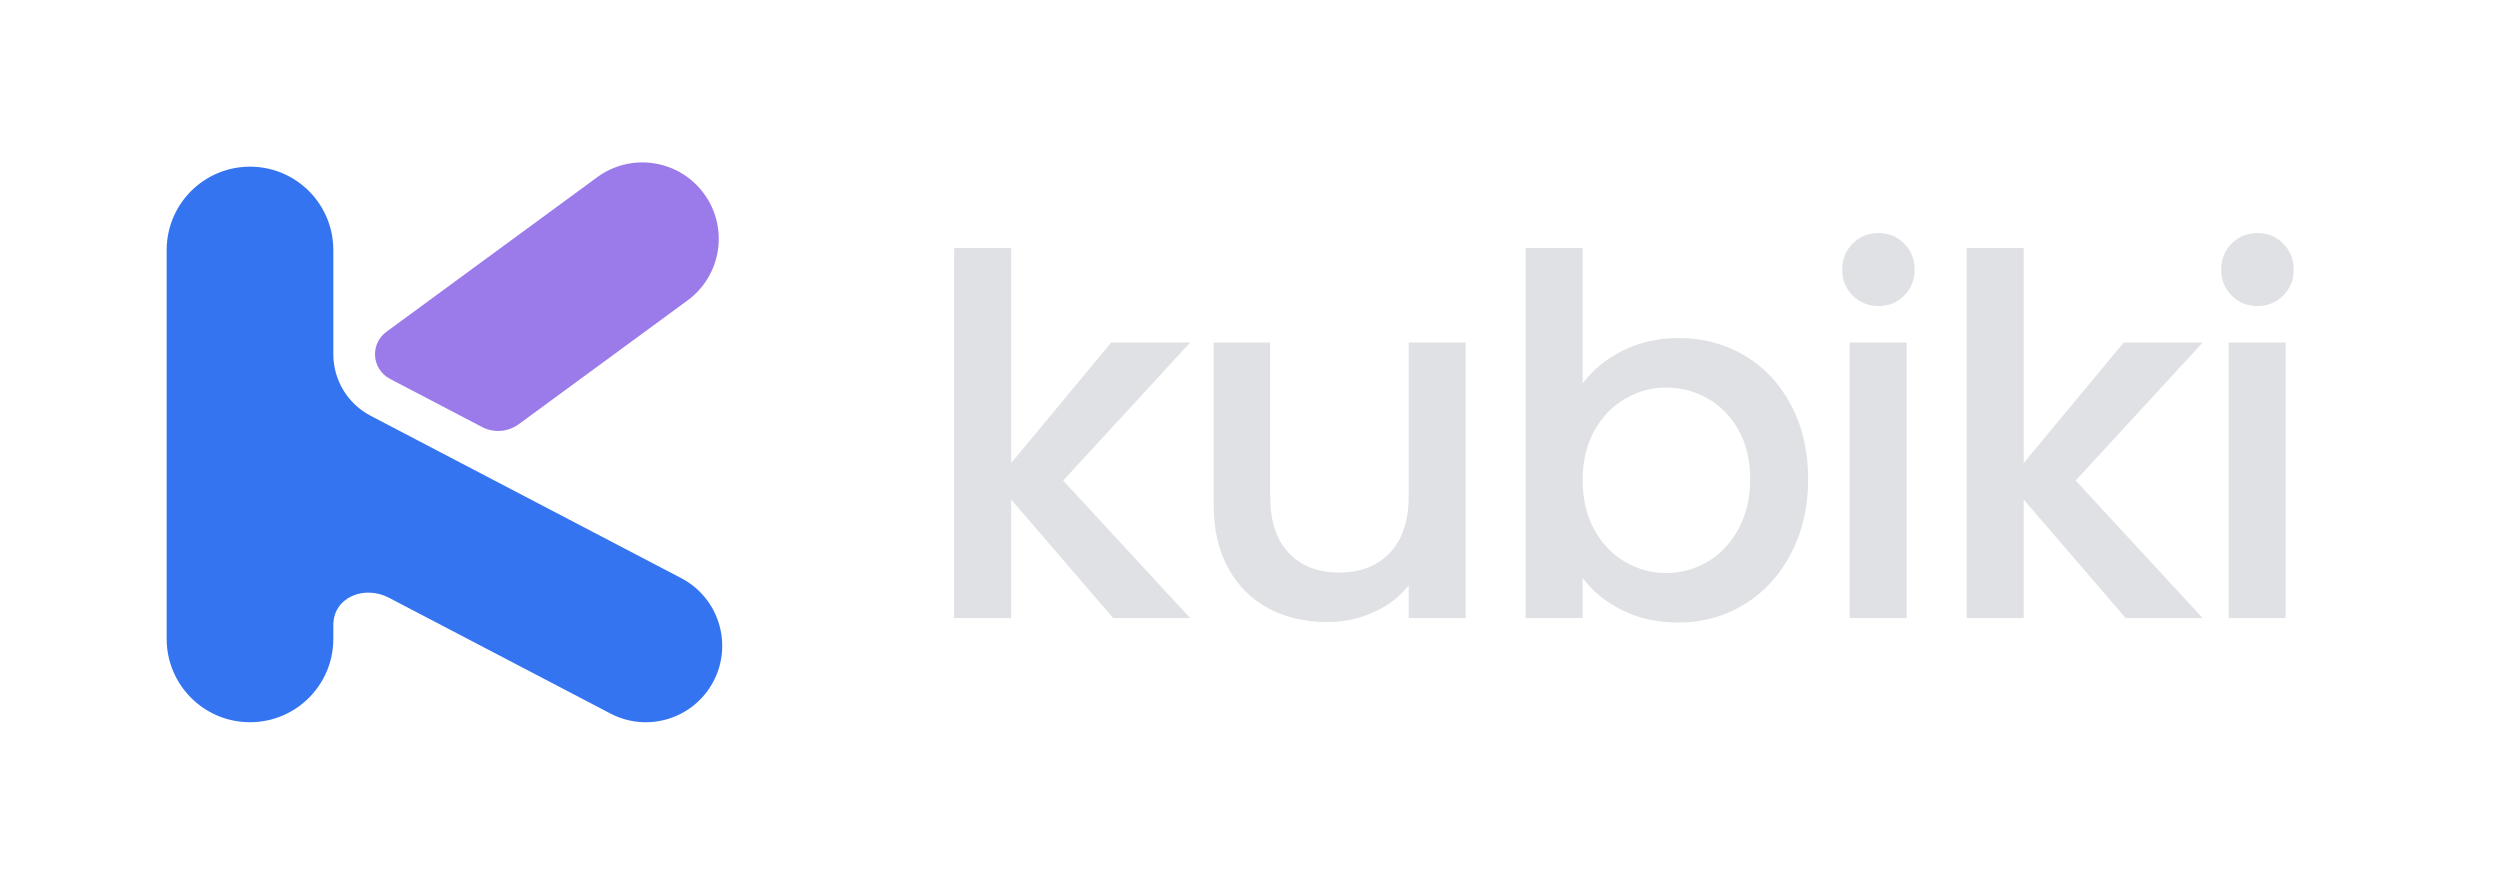
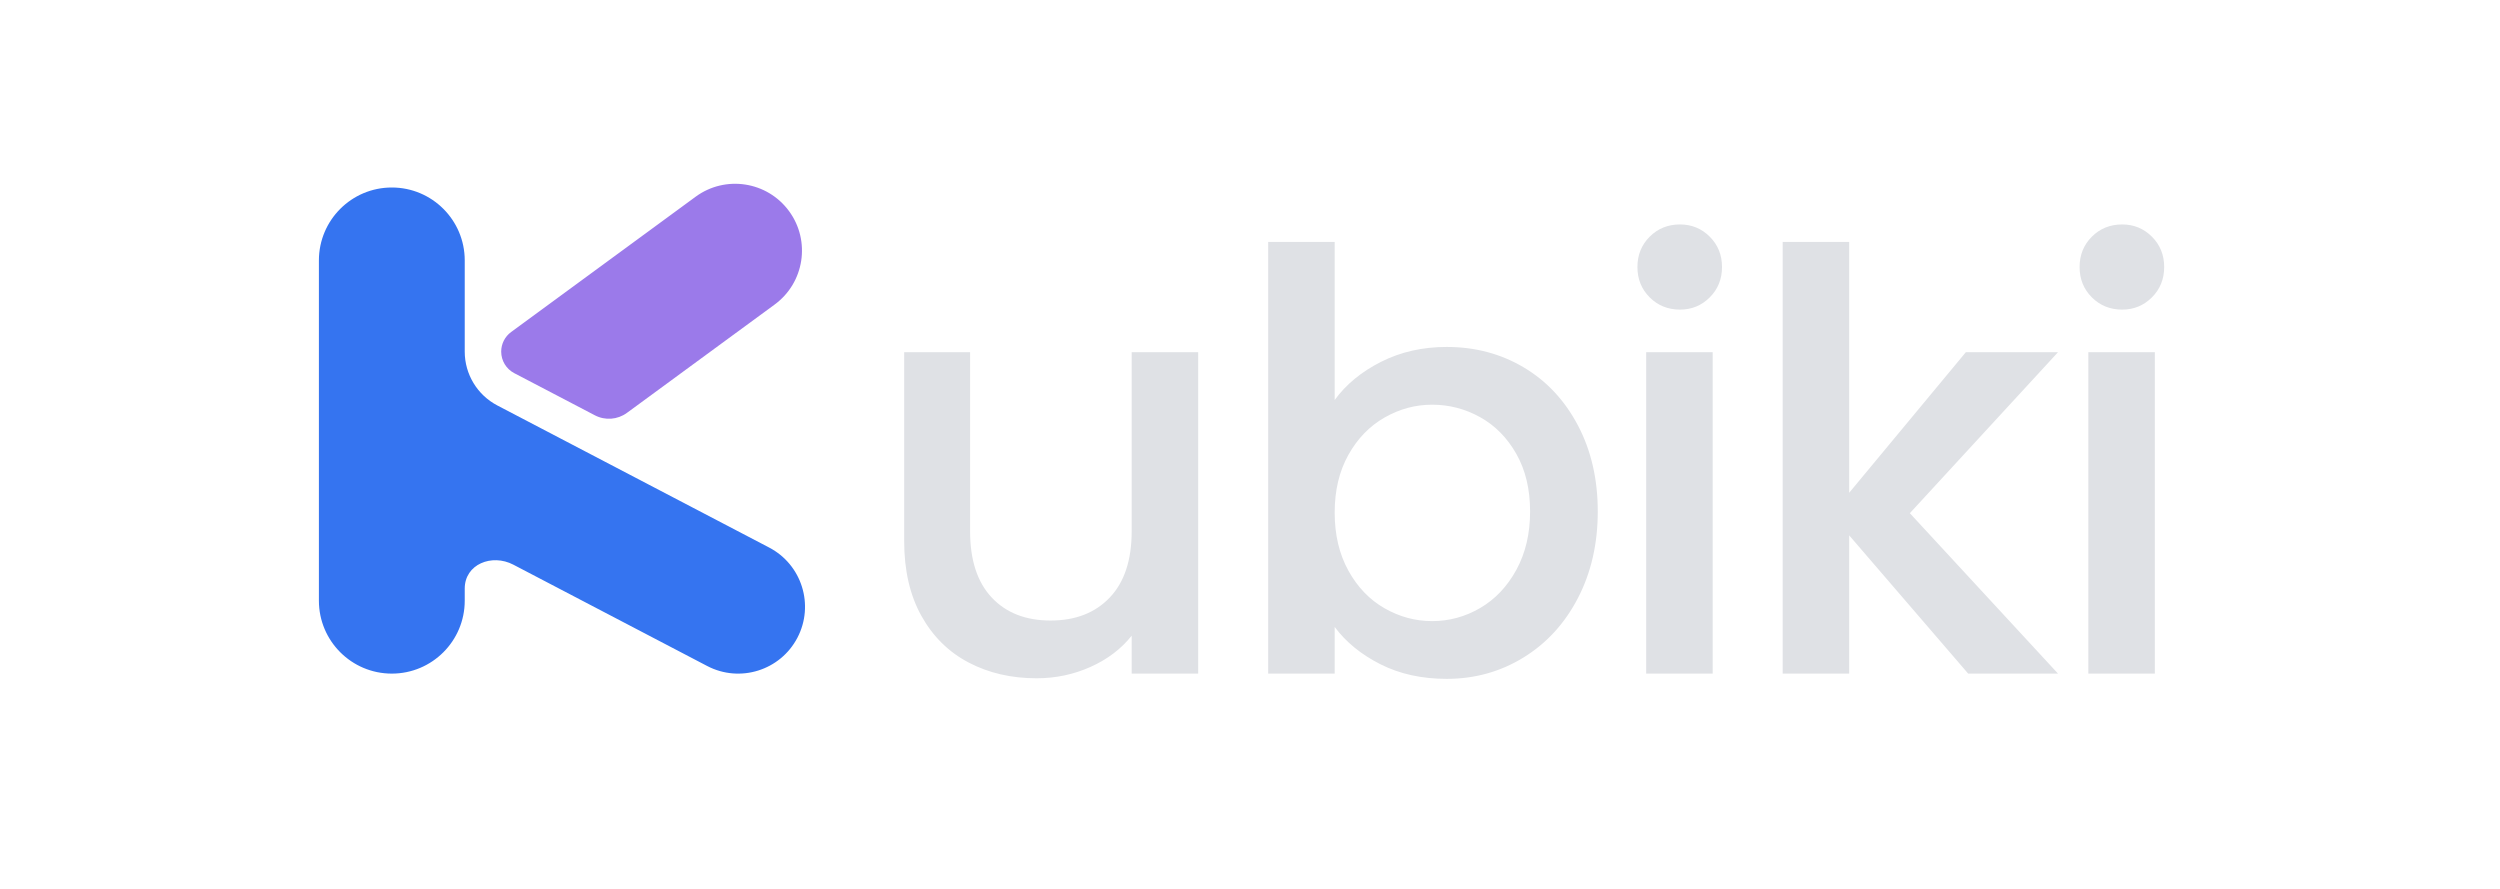
<svg xmlns="http://www.w3.org/2000/svg" width="360" height="128" viewBox="0 0 360 128">
-   <g>
-     <g>
-       <path d="M36 24 C42.627 24 48 29.373 48 36 L48 51.009 C48 54.731 50.068 58.146 53.367 59.871 L98.096 83.252 C103.48 86.066 105.563 92.712 102.748 98.096 C99.934 103.48 93.288 105.563 87.904 102.748 L56 86.071 C52.455 84.218 48 86 48 90 L48 92 C48 98.627 42.627 104 36 104 C29.373 104 24 98.627 24 92 L24 36 C24 29.373 29.373 24 36 24 Z" fill="#3574f0" />
-       <path d="M55.635 47.783 L85.995 25.519 C90.894 21.926 97.778 22.985 101.37 27.884 C104.963 32.783 103.904 39.667 99.005 43.26 L74.69 61.091 C73.152 62.218 71.107 62.373 69.417 61.49 L56.147 54.553 C54.827 53.864 54 52.498 54 51.009 C54 49.734 54.607 48.536 55.635 47.783 Z" fill="#9b7aea" />
+   <g id="Kubiki___Brand_identity" data-name="Kubiki / Brand identity">
+     <g id="kubiki-logo-color-dark">
+       <path id="kubiki-logo-color-dark___flowing_body" data-name="kubiki-logo-color-dark / flowing body" d="M56.422 27 C62.221 27 66.922 31.701 66.922 37.5 L66.922 50.632 C66.922 53.89 68.732 56.878 71.619 58.387 L110.756 78.845 C115.467 81.308 117.289 87.123 114.827 91.834 C112.364 96.545 106.549 98.367 101.838 95.905 L73.922 81.312 C70.82 79.691 66.922 81.25 66.922 84.75 L66.922 86.5 C66.922 92.299 62.221 97 56.422 97 C50.623 97 45.922 92.299 45.922 86.5 L45.922 37.5 C45.922 31.701 50.623 27 56.422 27 Z" fill="#3574f0" />
+       <path id="kubiki-logo-color-dark___upper_arm" data-name="kubiki-logo-color-dark / upper arm" d="M73.602 47.81 L100.168 28.329 C104.454 25.185 110.478 26.112 113.621 30.399 C116.765 34.685 115.838 40.709 111.551 43.852 L90.275 59.454 C88.93 60.441 87.14 60.577 85.662 59.804 L74.051 53.734 C72.896 53.131 72.172 51.935 72.172 50.632 C72.172 49.518 72.703 48.469 73.602 47.81 Z" fill="#9b7aea" />
      <g>
-         <path d="M153.096 69.2 L171.384 89 L160.296 89 L145.608 71.936 L145.608 89 L137.4 89 L137.4 35.72 L145.608 35.72 L145.608 66.68 L160.008 49.328 L171.384 49.328 Z M211.056 49.328 L211.056 89 L202.848 89 L202.848 84.32 C201.552 85.952 199.86 87.236 197.772 88.172 C195.684 89.108 193.464 89.576 191.112 89.576 C187.992 89.576 185.196 88.928 182.724 87.632 C180.252 86.336 178.308 84.416 176.892 81.872 C175.476 79.328 174.768 76.256 174.768 72.656 L174.768 49.328 L182.904 49.328 L182.904 71.432 C182.904 74.984 183.792 77.708 185.568 79.604 C187.344 81.5 189.768 82.448 192.84 82.448 C195.912 82.448 198.348 81.5 200.148 79.604 C201.948 77.708 202.848 74.984 202.848 71.432 L202.848 49.328 Z M227.904 55.232 C229.296 53.312 231.204 51.74 233.628 50.516 C236.052 49.292 238.752 48.68 241.728 48.68 C245.232 48.68 248.4 49.52 251.232 51.2 C254.064 52.88 256.296 55.268 257.928 58.364 C259.56 61.46 260.376 65 260.376 68.984 C260.376 72.968 259.56 76.532 257.928 79.676 C256.296 82.82 254.052 85.268 251.196 87.02 C248.34 88.772 245.184 89.648 241.728 89.648 C238.656 89.648 235.932 89.048 233.556 87.848 C231.18 86.648 229.296 85.112 227.904 83.24 L227.904 89 L219.696 89 L219.696 35.72 L227.904 35.72 Z M252.024 68.984 C252.024 66.248 251.46 63.884 250.332 61.892 C249.204 59.9 247.716 58.388 245.868 57.356 C244.02 56.324 242.04 55.808 239.928 55.808 C237.864 55.808 235.908 56.336 234.06 57.392 C232.212 58.448 230.724 59.984 229.596 62 C228.468 64.016 227.904 66.392 227.904 69.128 C227.904 71.864 228.468 74.252 229.596 76.292 C230.724 78.332 232.212 79.88 234.06 80.936 C235.908 81.992 237.864 82.52 239.928 82.52 C242.04 82.52 244.02 81.98 245.868 80.9 C247.716 79.82 249.204 78.248 250.332 76.184 C251.46 74.12 252.024 71.72 252.024 68.984 Z M270.528 44.072 C269.04 44.072 267.792 43.568 266.784 42.56 C265.776 41.552 265.272 40.304 265.272 38.816 C265.272 37.328 265.776 36.08 266.784 35.072 C267.792 34.064 269.04 33.56 270.528 33.56 C271.968 33.56 273.192 34.064 274.2 35.072 C275.208 36.08 275.712 37.328 275.712 38.816 C275.712 40.304 275.208 41.552 274.2 42.56 C273.192 43.568 271.968 44.072 270.528 44.072 Z M274.56 49.328 L274.56 89 L266.352 89 L266.352 49.328 Z M298.896 69.2 L317.184 89 L306.096 89 L291.408 71.936 L291.408 89 L283.2 89 L283.2 35.72 L291.408 35.72 L291.408 66.68 L305.808 49.328 L317.184 49.328 Z M325.104 44.072 C323.616 44.072 322.368 43.568 321.36 42.56 C320.352 41.552 319.848 40.304 319.848 38.816 C319.848 37.328 320.352 36.08 321.36 35.072 C322.368 34.064 323.616 33.56 325.104 33.56 C326.544 33.56 327.768 34.064 328.776 35.072 C329.784 36.08 330.288 37.328 330.288 38.816 C330.288 40.304 329.784 41.552 328.776 42.56 C327.768 43.568 326.544 44.072 325.104 44.072 Z M329.136 49.328 L329.136 89 L320.928 89 L320.928 49.328 Z" fill="#dfe1e5" />
+         <path d="M172.538 50.716 L172.538 97 L162.962 97 L162.962 91.54 C161.45 93.444 159.476 94.942 157.04 96.034 C154.604 97.126 152.014 97.672 149.27 97.672 C145.63 97.672 142.368 96.916 139.484 95.404 C136.6 93.892 134.332 91.652 132.68 88.684 C131.028 85.716 130.202 82.132 130.202 77.932 L130.202 50.716 L139.694 50.716 L139.694 76.504 C139.694 80.648 140.73 83.826 142.802 86.038 C144.874 88.25 147.702 89.356 151.286 89.356 C154.87 89.356 157.712 88.25 159.812 86.038 C161.912 83.826 162.962 80.648 162.962 76.504 L162.962 50.716 Z M192.194 57.604 C193.818 55.364 196.044 53.53 198.872 52.102 C201.7 50.674 204.85 49.96 208.322 49.96 C212.41 49.96 216.106 50.94 219.41 52.9 C222.714 54.86 225.318 57.646 227.222 61.258 C229.126 64.87 230.078 69 230.078 73.648 C230.078 78.296 229.126 82.454 227.222 86.122 C225.318 89.79 222.7 92.646 219.368 94.69 C216.036 96.734 212.354 97.756 208.322 97.756 C204.738 97.756 201.56 97.056 198.788 95.656 C196.016 94.256 193.818 92.464 192.194 90.28 L192.194 97 L182.618 97 L182.618 34.84 L192.194 34.84 Z M220.334 73.648 C220.334 70.456 219.676 67.698 218.36 65.374 C217.044 63.05 215.308 61.286 213.152 60.082 C210.996 58.878 208.686 58.276 206.222 58.276 C203.814 58.276 201.532 58.892 199.376 60.124 C197.22 61.356 195.484 63.148 194.168 65.5 C192.852 67.852 192.194 70.624 192.194 73.816 C192.194 77.008 192.852 79.794 194.168 82.174 C195.484 84.554 197.22 86.36 199.376 87.592 C201.532 88.824 203.814 89.44 206.222 89.44 C208.686 89.44 210.996 88.81 213.152 87.55 C215.308 86.29 217.044 84.456 218.36 82.048 C219.676 79.64 220.334 76.84 220.334 73.648 Z M241.922 44.584 C240.186 44.584 238.73 43.996 237.554 42.82 C236.378 41.644 235.79 40.188 235.79 38.452 C235.79 36.716 236.378 35.26 237.554 34.084 C238.73 32.908 240.186 32.32 241.922 32.32 C243.602 32.32 245.03 32.908 246.206 34.084 C247.382 35.26 247.97 36.716 247.97 38.452 C247.97 40.188 247.382 41.644 246.206 42.82 C245.03 43.996 243.602 44.584 241.922 44.584 Z M246.626 50.716 L246.626 97 L237.05 97 L237.05 50.716 Z M275.018 73.9 L296.354 97 L283.418 97 L266.282 77.092 L266.282 97 L256.706 97 L256.706 34.84 L266.282 34.84 L266.282 70.96 L283.082 50.716 L296.354 50.716 Z M305.594 44.584 C303.858 44.584 302.402 43.996 301.226 42.82 C300.05 41.644 299.462 40.188 299.462 38.452 C299.462 36.716 300.05 35.26 301.226 34.084 C302.402 32.908 303.858 32.32 305.594 32.32 C307.274 32.32 308.702 32.908 309.878 34.084 C311.054 35.26 311.642 36.716 311.642 38.452 C311.642 40.188 311.054 41.644 309.878 42.82 C308.702 43.996 307.274 44.584 305.594 44.584 Z M310.298 50.716 L310.298 97 L300.722 97 L300.722 50.716 Z" fill="#dfe1e5" />
      </g>
    </g>
  </g>
</svg>
